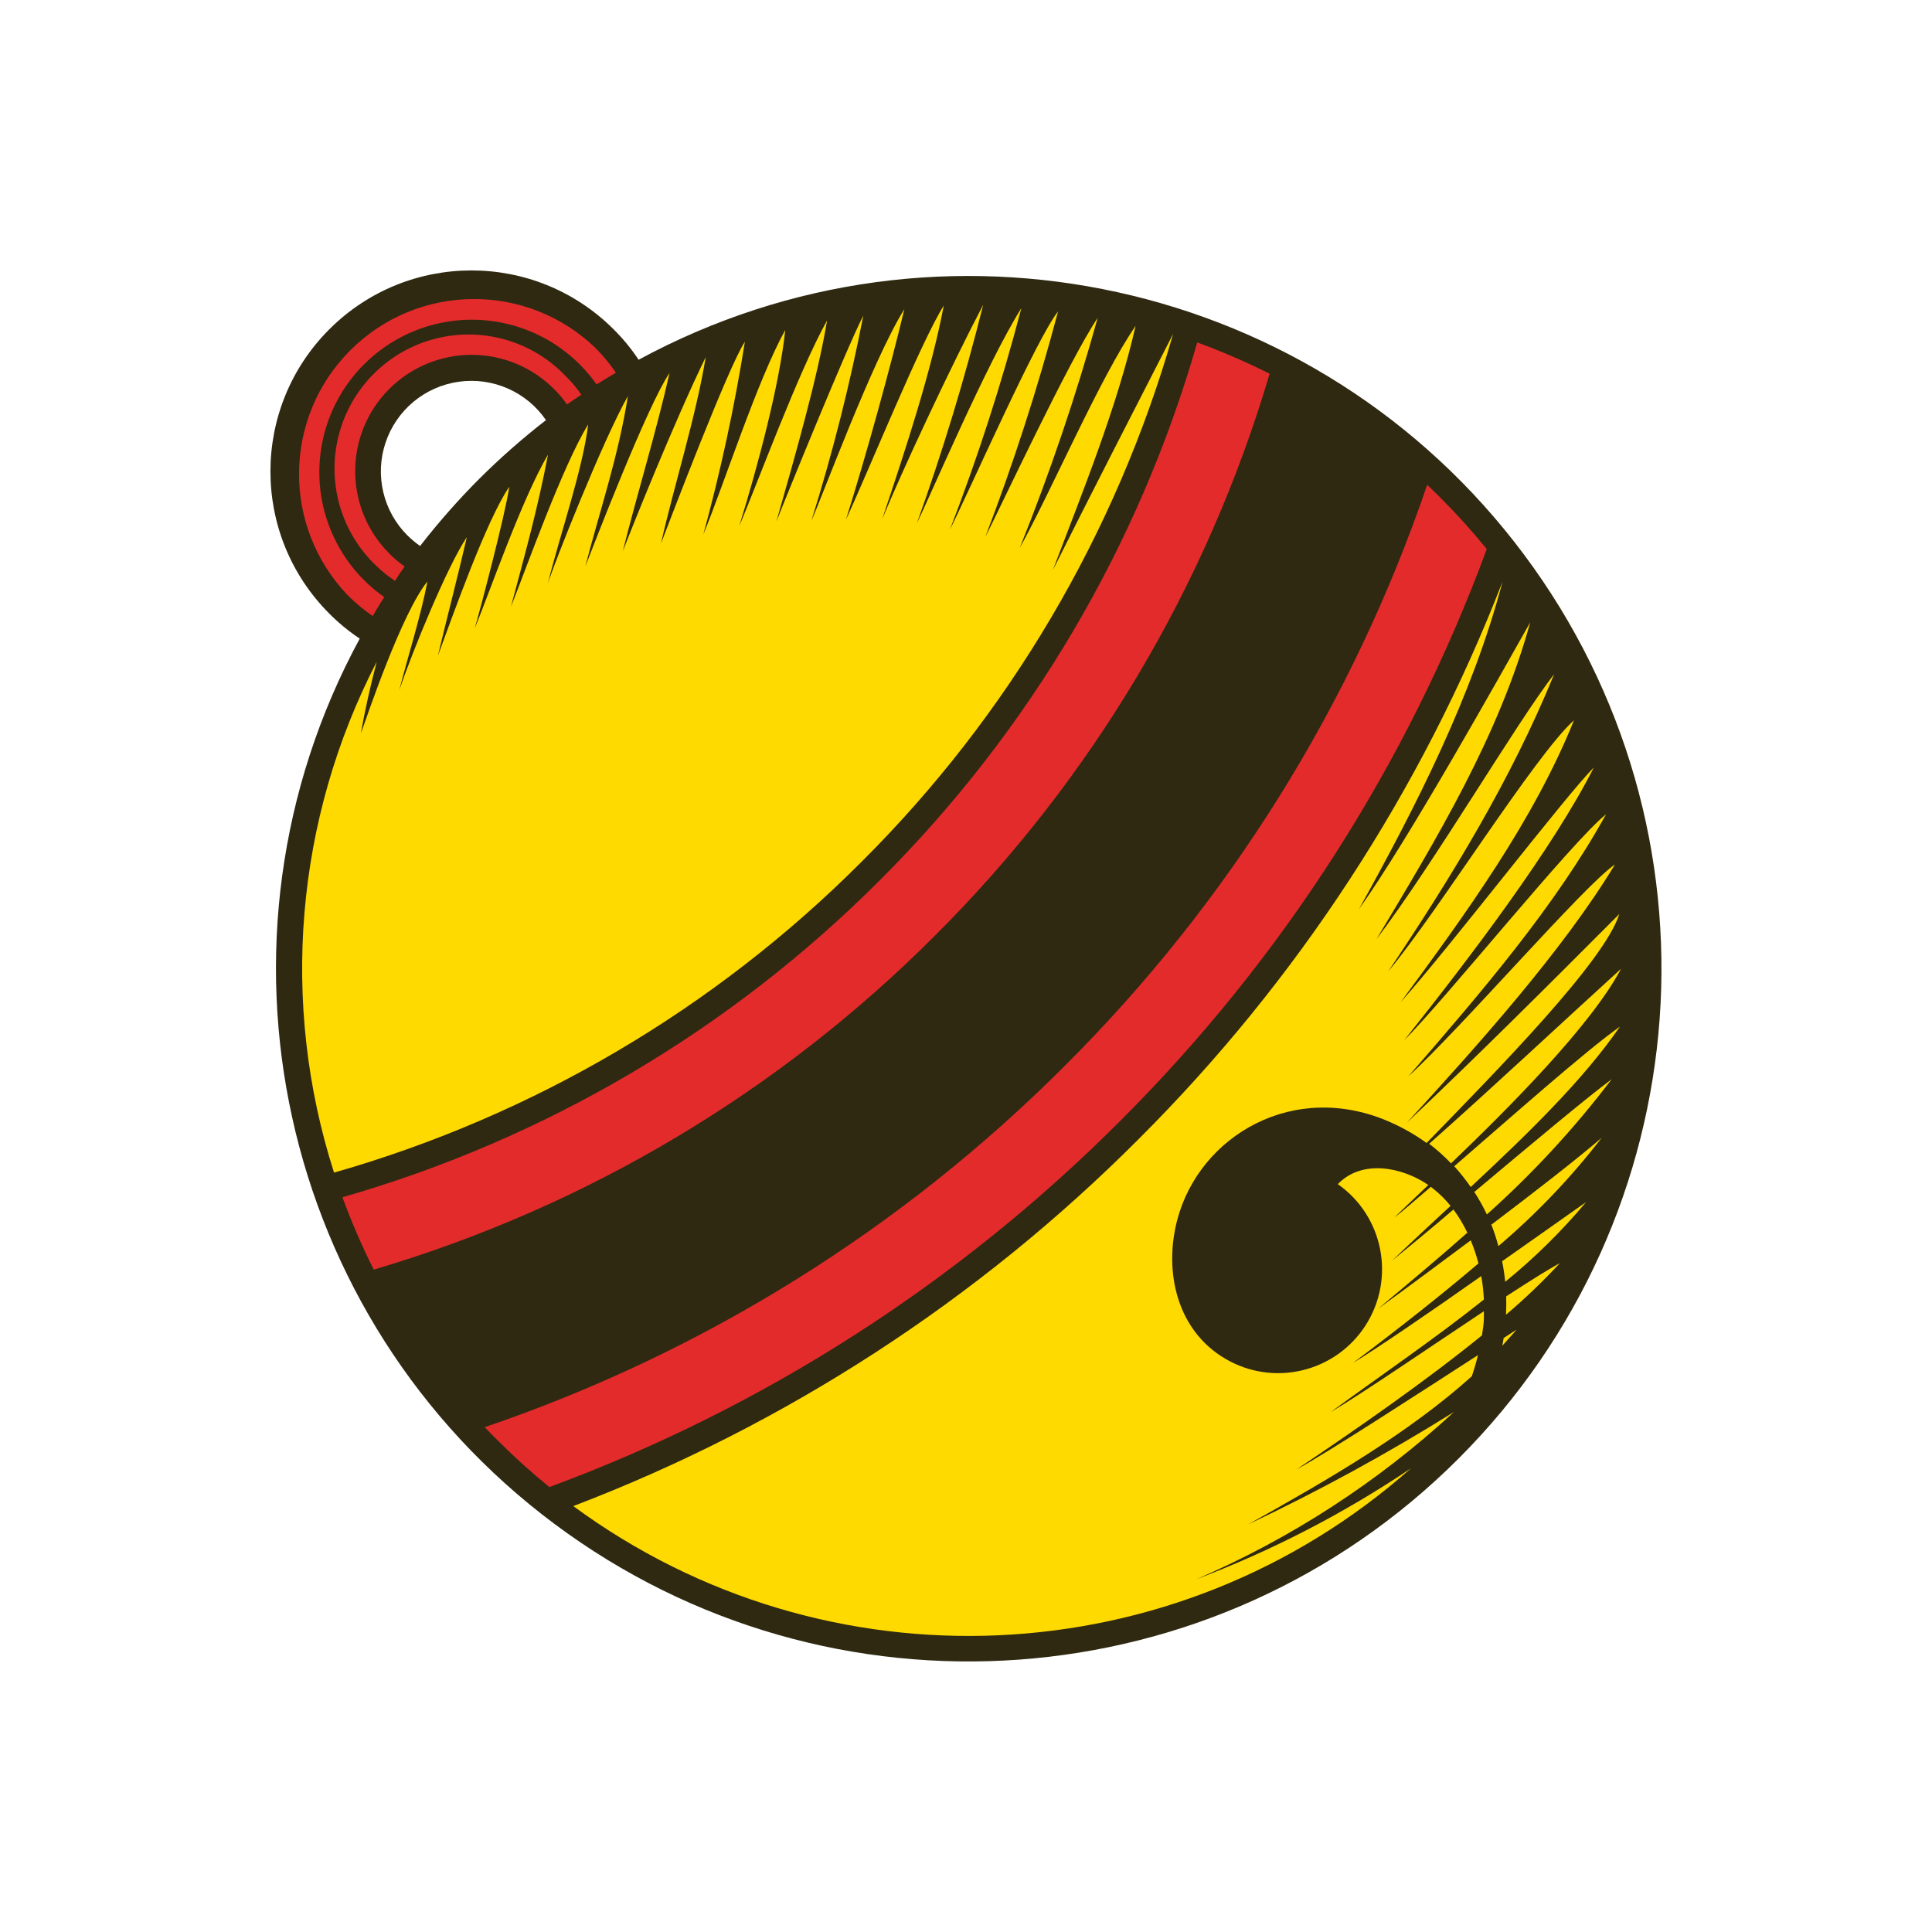
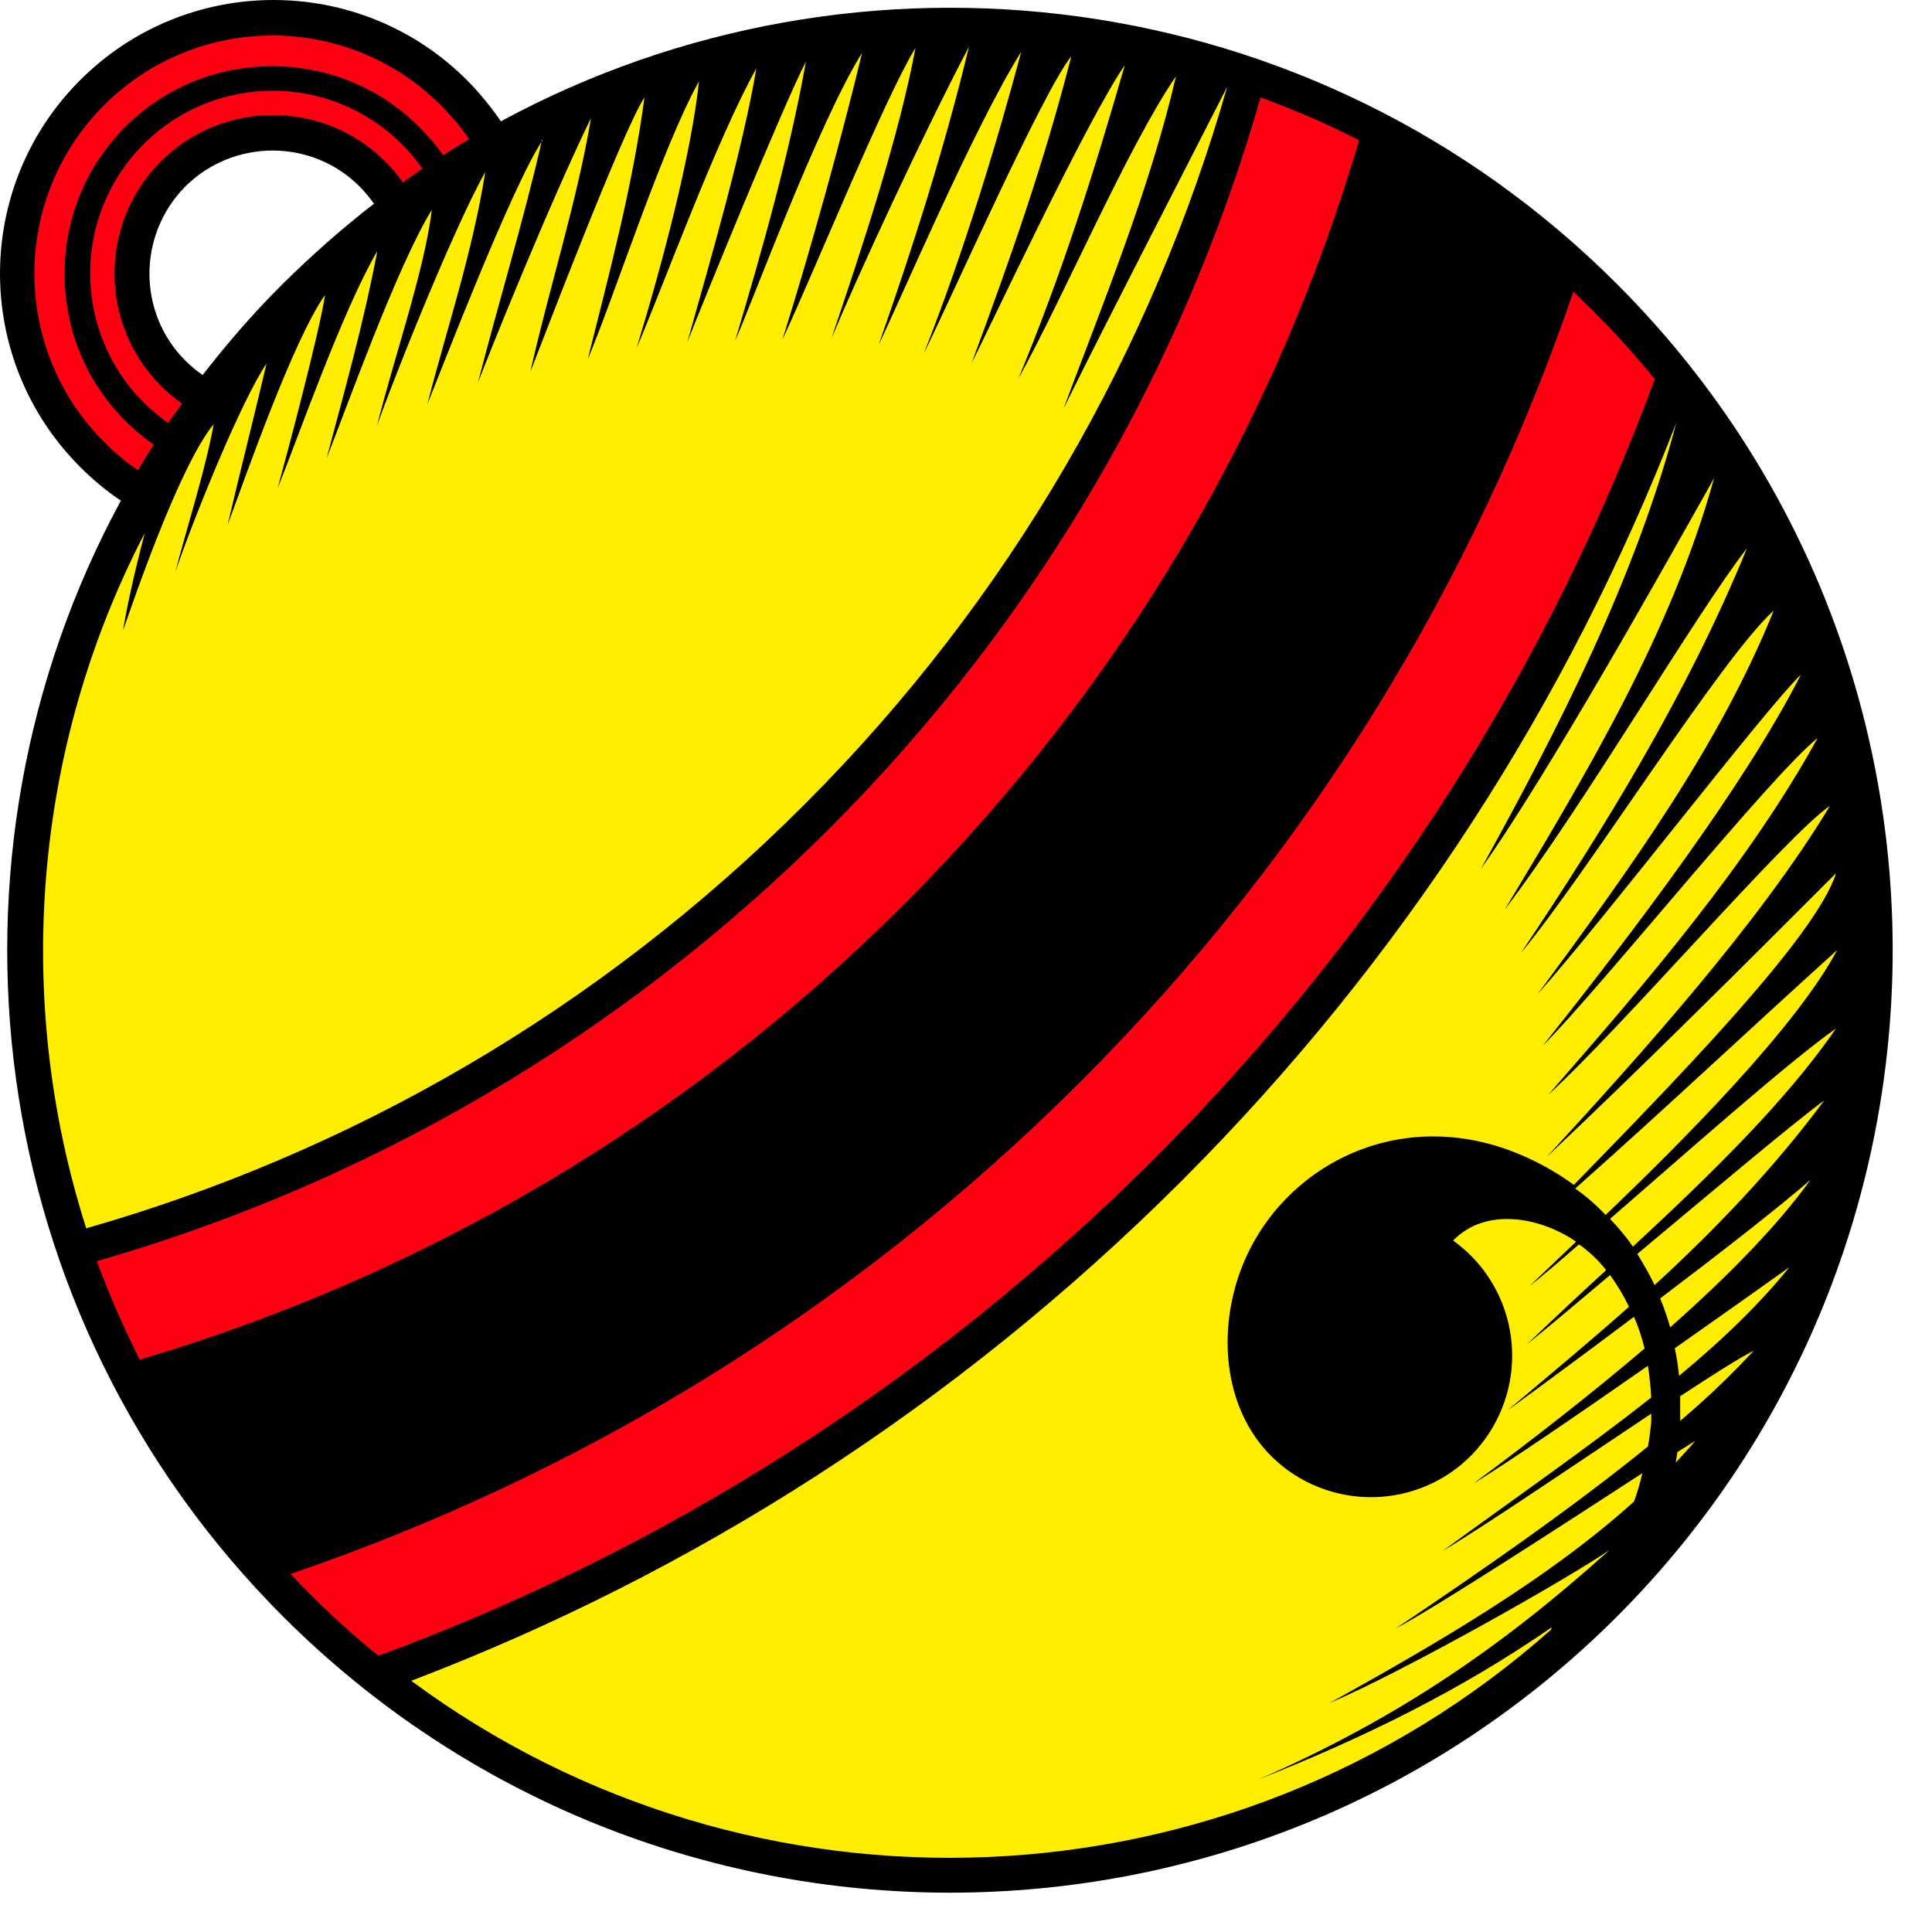
- <svg xmlns="http://www.w3.org/2000/svg" id="Layer_1" data-name="Layer 1" viewBox="0 0 200 200">
-   <defs>
-     <style>.cls-1{fill:#2f2912;}.cls-1,.cls-2,.cls-3{fill-rule:evenodd;}.cls-2{fill:#ffda00;}.cls-3{fill:#e42b2b;}</style>
-   </defs>
-   <path class="cls-1" d="M49.59,49.59a74.69,74.69,0,0,0-6.1,6.93,10.23,10.23,0,0,1-1.31-1.09A9.37,9.37,0,1,1,56.52,43.49,74.69,74.69,0,0,0,49.59,49.59ZM37.24,66.11A71.71,71.71,0,1,0,66.11,37.24a20.16,20.16,0,0,0-2.59-3.15A20.81,20.81,0,0,0,34.09,63.52,20.16,20.16,0,0,0,37.24,66.11Z" />
-   <path class="cls-2" d="M69.31,38.61c-1.38,6.13-3.35,12.5-4.84,18.46.76-2,5.36-13.5,8.59-20.11C72,43.31,69.85,50,68.42,56.27c.92-2.38,7-18.38,8.69-20.89a187.27,187.27,0,0,1-4.3,19.94c2.18-5.3,5.61-16,8.48-21.16-.59,5.58-2.78,13.9-4.76,20.28,1.81-4.2,6.1-15.93,9.09-21.27-1,6-3.33,14.07-5.25,20.83.85-2.2,7.36-18.19,9-21.33A195.7,195.7,0,0,1,84,53.89C85.05,51.6,90.32,37.27,93.62,32c-1.44,6-3.89,14.94-6.05,21.8C90,48.54,95.34,35.37,97.7,31.63c-1.28,6.74-3.85,14.58-6.38,22.12,2.06-5,7-15.59,10.46-22.2a235.55,235.55,0,0,1-6.87,22.63c1.43-2.93,7.23-16.56,10.82-22.28a214.19,214.19,0,0,1-7.4,22.94c2.17-4.36,9-19.85,11.2-22.6A230,230,0,0,1,102,55.58c1.37-2.63,8.68-18.32,11.63-22.67a226.05,226.05,0,0,1-8.07,23.82c3.37-6.09,8.29-17.6,12-23-1.93,8.42-5.42,17-8.57,25.29,3.92-7.82,7.94-15.66,12.45-24.45A126.17,126.17,0,0,1,89.2,89.2a126.12,126.12,0,0,1-54.62,32.19A69.2,69.2,0,0,1,39,68.5c-.64,2.44-1.21,4.93-1.64,7.42.68-1.91,4.24-12.46,6.88-15.72-.65,3.52-2.13,8.13-2.91,11.27,1.34-4,5-12.91,7-15.87-1,4.31-2,8.11-3,12.28,1.49-4,5-14,7.39-17.49-.41,2.86-3,12.7-3.58,14.67,1.54-3.75,4.87-13.37,7.59-18-1.1,5.77-2.48,10.65-3.84,15.76,1.49-3.73,5.37-14.66,8-18.88-.59,4.74-2.87,11.23-4.19,16.5C57.29,58.51,62.4,45.59,65,41c-1,6.29-2.87,11.72-4.41,17.64C61.43,56.5,67,42,69.31,38.61ZM146.06,152a69.05,69.05,0,0,1-86.71,3.91,166.57,166.57,0,0,0,58.53-38,166.63,166.63,0,0,0,37.66-57.69c-3.12,11.81-8.92,23.2-14.87,33.91,5.16-7.25,14.47-23.93,17.74-29.71-3.24,11.74-9.62,22.3-15.93,32.82,6.06-8,14.46-22.36,18.41-27.46-4.49,11-10.74,21.18-17.18,30.78,5.1-6.1,15.2-22.39,19.23-26-4.2,10.41-11.18,20-17.95,29.19,5.1-5.69,17.2-21.54,20-24.29-4.3,8.45-12.71,19.53-19.64,28.24,4.39-4.39,17.35-20.56,20.91-23.41-5.27,9.54-12.92,18.44-20.48,27.15,5.57-5.09,18.25-19.84,21.4-21.95-5.34,8.84-14.26,18.8-21.55,26.74,7.52-7.11,14.94-14.53,22-21.61-1.52,4.9-12.76,16.3-19.95,23.7a20.57,20.57,0,0,0-3.64-2.1c-10-4.52-19.91,1.32-22.19,10.13-1.38,5.34,0,11.39,5,14.31a10.76,10.76,0,0,0,11.64-18.08c2.51-2.6,6.65-1.77,9.37.09-1.66,1.58-2.93,2.78-3.53,3.39.76-.59,2.1-1.74,3.79-3.2l.24.19a11.22,11.22,0,0,1,1.8,1.78c-2.05,1.9-4.1,3.8-6.05,5.67,1.72-1.41,4-3.27,6.35-5.29a14.4,14.4,0,0,1,1.44,2.4c-3.06,2.71-6.17,5.3-9.25,7.88,2.62-1.9,6.07-4.45,9.6-7.09a18.12,18.12,0,0,1,.8,2.39c-4,3.4-8.42,6.87-13,10.31,2.5-1.51,8-5.27,13.29-9a18.25,18.25,0,0,1,.27,2.43c-5,4-10.63,7.82-15.89,11.67,3.39-2,10.27-6.73,15.89-10.46l0,.69c0,.61-.11,1.21-.2,1.81-5.87,4.77-12.94,9.67-19.17,13.86,3-1.6,12.84-8,18.76-11.82-.18.74-.39,1.46-.63,2.18-6.52,5.88-14.94,10.75-23.17,15.35a207.31,207.31,0,0,0,21.31-11.64A94.45,94.45,0,0,1,123.8,163.5,108.56,108.56,0,0,0,146.06,152Zm1.86-33.57c6.76-6,13.33-12.17,19.89-18.14-3.13,5.9-11.65,14.44-17.6,20.14A19.19,19.19,0,0,0,147.92,118.38Zm2.6,2.32c5.78-5,13.66-12,17.18-14.48-3.85,5.59-9.6,11.15-15.45,16.61A21.76,21.76,0,0,0,150.52,120.7Zm2.08,2.66c5.62-4.72,11.65-9.77,14.24-11.69a99,99,0,0,1-12.92,14A19.48,19.48,0,0,0,152.6,123.36Zm1.77,3.38c4.51-3.41,8.87-6.8,11.43-9a73.83,73.83,0,0,1-10.69,11.21A19,19,0,0,0,154.37,126.74Zm1.12,3.78c3.44-2.41,6.62-4.67,8.7-6.13a61.77,61.77,0,0,1-8.37,8.25C155.74,131.93,155.63,131.21,155.49,130.52Zm.43,3.63c2.44-1.59,4.46-2.86,5.55-3.43a64.36,64.36,0,0,1-5.57,5.33C155.93,135.42,155.94,134.78,155.92,134.15Zm-.26,4.31,1.33-.86c-.47.56-1,1.11-1.47,1.66Z" />
-   <path class="cls-3" d="M40.28,40.28a12.05,12.05,0,0,0,0,17,10.84,10.84,0,0,0,1.61,1.36c-.35.49-.7,1-1,1.49A13.5,13.5,0,0,1,39,58.62,13.88,13.88,0,1,1,58.62,39a12.41,12.41,0,0,1,1.56,1.86l-1.49,1a10.84,10.84,0,0,0-1.36-1.61A12.05,12.05,0,0,0,40.28,40.28ZM39.8,61.77c-.42.66-.83,1.32-1.22,2A17.87,17.87,0,0,1,36,61.62,18.12,18.12,0,0,1,61.62,36a17.87,17.87,0,0,1,2.14,2.58c-.67.39-1.33.8-2,1.22a15.79,15.79,0,1,0-22,22Z" />
-   <path class="cls-3" d="M153.91,56.84A163.68,163.68,0,0,1,116,116a163.68,163.68,0,0,1-59.13,37.94,70.61,70.61,0,0,1-5.34-4.82q-.69-.68-1.35-1.38a155.73,155.73,0,0,0,60.1-37.46,155.7,155.7,0,0,0,37.46-60.09c.47.44.93.88,1.38,1.34A70.61,70.61,0,0,1,153.91,56.84ZM38.69,131.43a71.42,71.42,0,0,1-3.24-7.49A128.72,128.72,0,0,0,91.1,91.1a128.72,128.72,0,0,0,32.84-55.65,71.42,71.42,0,0,1,7.49,3.24A136.87,136.87,0,0,1,96.82,96.82,136.77,136.77,0,0,1,38.69,131.43Z" />
+ <svg xmlns="http://www.w3.org/2000/svg" width="44" height="44" viewBox="0 0 44 44" fill="none">
+   <path fill-rule="evenodd" clip-rule="evenodd" d="M6.439 6.464C5.78 7.123 5.171 7.82 4.614 8.543C4.474 8.442 4.348 8.34 4.221 8.213C3.131 7.123 3.131 5.349 4.221 4.246C5.324 3.156 7.098 3.156 8.188 4.246C8.315 4.373 8.416 4.5 8.518 4.639C7.795 5.197 7.111 5.805 6.439 6.464ZM2.75 11.408C-1.66 19.545 -0.431 29.938 6.452 36.821C14.842 45.199 28.43 45.199 36.821 36.821C45.199 28.43 45.199 14.842 36.821 6.464C29.938 -0.418 19.545 -1.648 11.408 2.763C11.179 2.434 10.926 2.117 10.634 1.825C8.201 -0.608 4.259 -0.608 1.825 1.825C-0.608 4.259 -0.608 8.201 1.825 10.634C2.117 10.926 2.434 11.192 2.763 11.408H2.75Z" fill="black" style="fill:black;fill-opacity:1;" />
+   <path fill-rule="evenodd" clip-rule="evenodd" d="M12.345 3.182C11.927 5.02 11.344 6.921 10.887 8.708C11.115 8.112 12.497 4.665 13.46 2.687C13.143 4.589 12.497 6.591 12.079 8.467C12.358 7.757 14.183 2.966 14.677 2.218C14.411 4.234 13.866 6.262 13.384 8.188C14.043 6.604 15.07 3.384 15.919 1.851C15.742 3.524 15.083 6.008 14.5 7.922C15.045 6.667 16.325 3.156 17.225 1.559C16.921 3.359 16.224 5.767 15.653 7.795C15.907 7.136 17.858 2.345 18.353 1.407C17.985 3.486 17.352 5.717 16.743 7.757C17.06 7.073 18.644 2.776 19.633 1.204C19.202 3.004 18.467 5.679 17.82 7.732C18.556 6.16 20.153 2.218 20.85 1.09C20.47 3.106 19.696 5.45 18.936 7.707C19.557 6.224 21.027 3.042 22.067 1.065C21.522 3.334 20.787 5.641 20.013 7.846C20.444 6.971 22.181 2.89 23.258 1.179C22.7 3.27 21.94 5.767 21.04 8.049C21.686 6.743 23.74 2.104 24.399 1.28C23.765 3.752 23.017 5.869 22.13 8.264C22.536 7.478 24.728 2.776 25.616 1.483C24.893 4.006 24.183 6.224 23.195 8.619C24.209 6.794 25.679 3.346 26.782 1.737C26.199 4.259 25.159 6.807 24.221 9.304C25.387 6.959 26.604 4.614 27.948 1.978C26.237 7.96 23.03 13.613 18.315 18.328C13.6 23.043 7.947 26.263 1.964 27.974C0.304 22.777 0.747 17.048 3.295 12.143C3.105 12.878 2.927 13.613 2.801 14.361C3.003 13.791 4.068 10.635 4.867 9.659C4.677 10.711 4.233 12.092 3.992 13.03C4.398 11.839 5.475 9.164 6.071 8.277C5.767 9.57 5.475 10.711 5.184 11.953C5.627 10.761 6.679 7.745 7.402 6.718C7.275 7.58 6.489 10.521 6.324 11.116C6.781 9.988 7.782 7.111 8.593 5.717C8.264 7.44 7.845 8.898 7.44 10.432C7.883 9.316 9.049 6.046 9.835 4.779C9.658 6.198 8.973 8.138 8.58 9.722C8.758 9.152 10.279 5.286 11.052 3.917C10.748 5.805 10.19 7.428 9.734 9.202C10 8.556 11.661 4.221 12.358 3.194L12.345 3.182ZM35.325 37.113C27.986 43.628 17.123 44.02 9.366 38.279C15.755 35.845 21.737 32.055 26.896 26.909C31.979 21.827 35.73 15.933 38.176 9.633C37.239 13.17 35.502 16.579 33.728 19.786C35.274 17.619 38.062 12.624 39.038 10.888C38.062 14.399 36.161 17.568 34.273 20.711C36.085 18.328 38.595 14.019 39.786 12.485C38.443 15.768 36.567 18.823 34.64 21.7C36.161 19.875 39.191 14.995 40.395 13.905C39.14 17.023 37.048 19.887 35.02 22.638C36.541 20.939 40.166 16.186 41.016 15.362C39.723 17.897 37.213 21.206 35.135 23.817C36.453 22.498 40.331 17.657 41.396 16.807C39.824 19.659 37.53 22.334 35.261 24.932C36.934 23.411 40.724 18.987 41.675 18.354C40.078 21.003 37.403 23.981 35.223 26.352C37.479 24.222 39.698 22.004 41.814 19.887C41.358 21.358 37.999 24.767 35.844 26.985C35.515 26.744 35.147 26.529 34.754 26.352C31.75 24.995 28.797 26.744 28.113 29.381C27.694 30.978 28.1 32.791 29.608 33.665C31.155 34.552 33.119 34.033 34.007 32.486C34.843 31.029 34.425 29.203 33.094 28.253C33.842 27.48 35.084 27.721 35.895 28.278C35.401 28.747 35.02 29.115 34.83 29.292C35.059 29.115 35.464 28.773 35.958 28.341L36.035 28.392C36.237 28.544 36.415 28.722 36.58 28.925C35.958 29.495 35.35 30.065 34.767 30.623C35.287 30.205 35.946 29.647 36.668 29.039C36.833 29.267 36.972 29.495 37.099 29.761C36.187 30.572 35.249 31.346 34.336 32.119C35.122 31.548 36.149 30.788 37.213 29.989C37.315 30.217 37.391 30.458 37.454 30.712C36.263 31.726 34.932 32.765 33.55 33.792C34.298 33.336 35.933 32.22 37.53 31.105C37.568 31.346 37.593 31.586 37.606 31.827C36.098 33.019 34.425 34.172 32.853 35.325C33.867 34.717 35.933 33.31 37.606 32.195V32.398C37.581 32.575 37.568 32.765 37.53 32.943C35.768 34.375 33.652 35.833 31.788 37.087C32.701 36.606 35.629 34.704 37.403 33.551C37.353 33.766 37.289 33.995 37.213 34.197C35.261 35.959 32.739 37.417 30.28 38.786C31.979 38.063 35.718 35.947 36.656 35.3C34.235 37.48 31.852 39.128 28.67 40.522C31.041 39.584 33.246 38.507 35.337 37.062L35.325 37.113ZM35.882 27.061C37.91 25.262 39.875 23.411 41.84 21.637C40.902 23.398 38.354 25.959 36.567 27.67C36.364 27.454 36.136 27.252 35.882 27.074V27.061ZM36.668 27.759C38.405 26.25 40.762 24.159 41.814 23.424C40.661 25.097 38.937 26.77 37.188 28.392C37.036 28.164 36.858 27.961 36.668 27.759ZM37.289 28.557C38.975 27.15 40.775 25.629 41.548 25.059C40.369 26.643 39.051 28.012 37.682 29.267C37.568 29.026 37.429 28.785 37.289 28.557ZM37.809 29.571C39.165 28.544 40.471 27.53 41.231 26.871C40.483 27.911 39.368 29.051 38.037 30.23C37.974 30.002 37.898 29.787 37.809 29.571ZM38.151 30.699C39.178 29.977 40.129 29.305 40.75 28.861C40.053 29.723 39.191 30.547 38.24 31.333C38.215 31.117 38.189 30.902 38.139 30.699H38.151ZM38.278 31.789C39.013 31.308 39.609 30.927 39.938 30.762C39.469 31.27 38.912 31.814 38.265 32.359C38.265 32.169 38.265 31.979 38.265 31.789H38.278ZM38.202 33.069L38.608 32.816C38.468 32.981 38.316 33.145 38.164 33.31L38.202 33.069Z" fill="#FFEE00" style="fill:#FFEE00;fill:color(display-p3 1 0.933 0);fill-opacity:1;" />
+   <path fill-rule="evenodd" clip-rule="evenodd" d="M3.663 3.676C2.256 5.083 2.256 7.377 3.663 8.784C3.815 8.936 3.98 9.075 4.144 9.189C4.043 9.341 3.929 9.481 3.828 9.633C3.637 9.493 3.447 9.341 3.27 9.164C2.459 8.353 2.053 7.288 2.053 6.223C2.053 5.159 2.459 4.094 3.27 3.283C4.081 2.471 5.146 2.066 6.21 2.066C7.275 2.066 8.34 2.471 9.151 3.283C9.328 3.46 9.481 3.638 9.62 3.84C9.468 3.942 9.328 4.043 9.176 4.157C9.062 3.992 8.923 3.828 8.771 3.676C7.364 2.269 5.07 2.269 3.663 3.676ZM3.511 10.114C3.384 10.305 3.257 10.507 3.143 10.71C2.864 10.52 2.611 10.305 2.37 10.064C0.253 7.947 0.253 4.512 2.37 2.395C4.487 0.279 7.922 0.279 10.038 2.395C10.279 2.636 10.495 2.89 10.685 3.169C10.482 3.283 10.292 3.409 10.089 3.536C9.937 3.308 9.747 3.093 9.544 2.89C8.619 1.964 7.415 1.508 6.198 1.508C4.981 1.508 3.777 1.964 2.852 2.89C1.926 3.815 1.47 5.019 1.47 6.236C1.47 7.453 1.926 8.657 2.852 9.582C3.054 9.785 3.27 9.962 3.498 10.127L3.511 10.114Z" fill="#FF0012" style="fill:#FF0012;fill:color(display-p3 1 0 0.069);fill-opacity:1;" />
+   <path fill-rule="evenodd" clip-rule="evenodd" d="M37.682 8.644C35.299 15.096 31.509 21.154 26.325 26.351C21.141 31.535 15.083 35.325 8.618 37.708C8.073 37.264 7.528 36.783 7.021 36.263C6.882 36.124 6.742 35.984 6.616 35.845C13.194 33.601 19.367 29.875 24.614 24.627C29.862 19.38 33.588 13.207 35.832 6.642C35.971 6.781 36.111 6.908 36.25 7.047C36.77 7.567 37.251 8.099 37.695 8.644H37.682ZM3.181 30.965C2.813 30.23 2.484 29.482 2.205 28.721C8.302 26.972 14.056 23.689 18.872 18.886C23.676 14.082 26.959 8.327 28.708 2.218C29.469 2.497 30.217 2.814 30.952 3.194C29.076 9.57 25.616 15.565 20.584 20.597C15.552 25.629 9.556 29.076 3.181 30.965Z" fill="#FF0012" style="fill:#FF0012;fill:color(display-p3 1 0 0.069);fill-opacity:1;" />
</svg>
